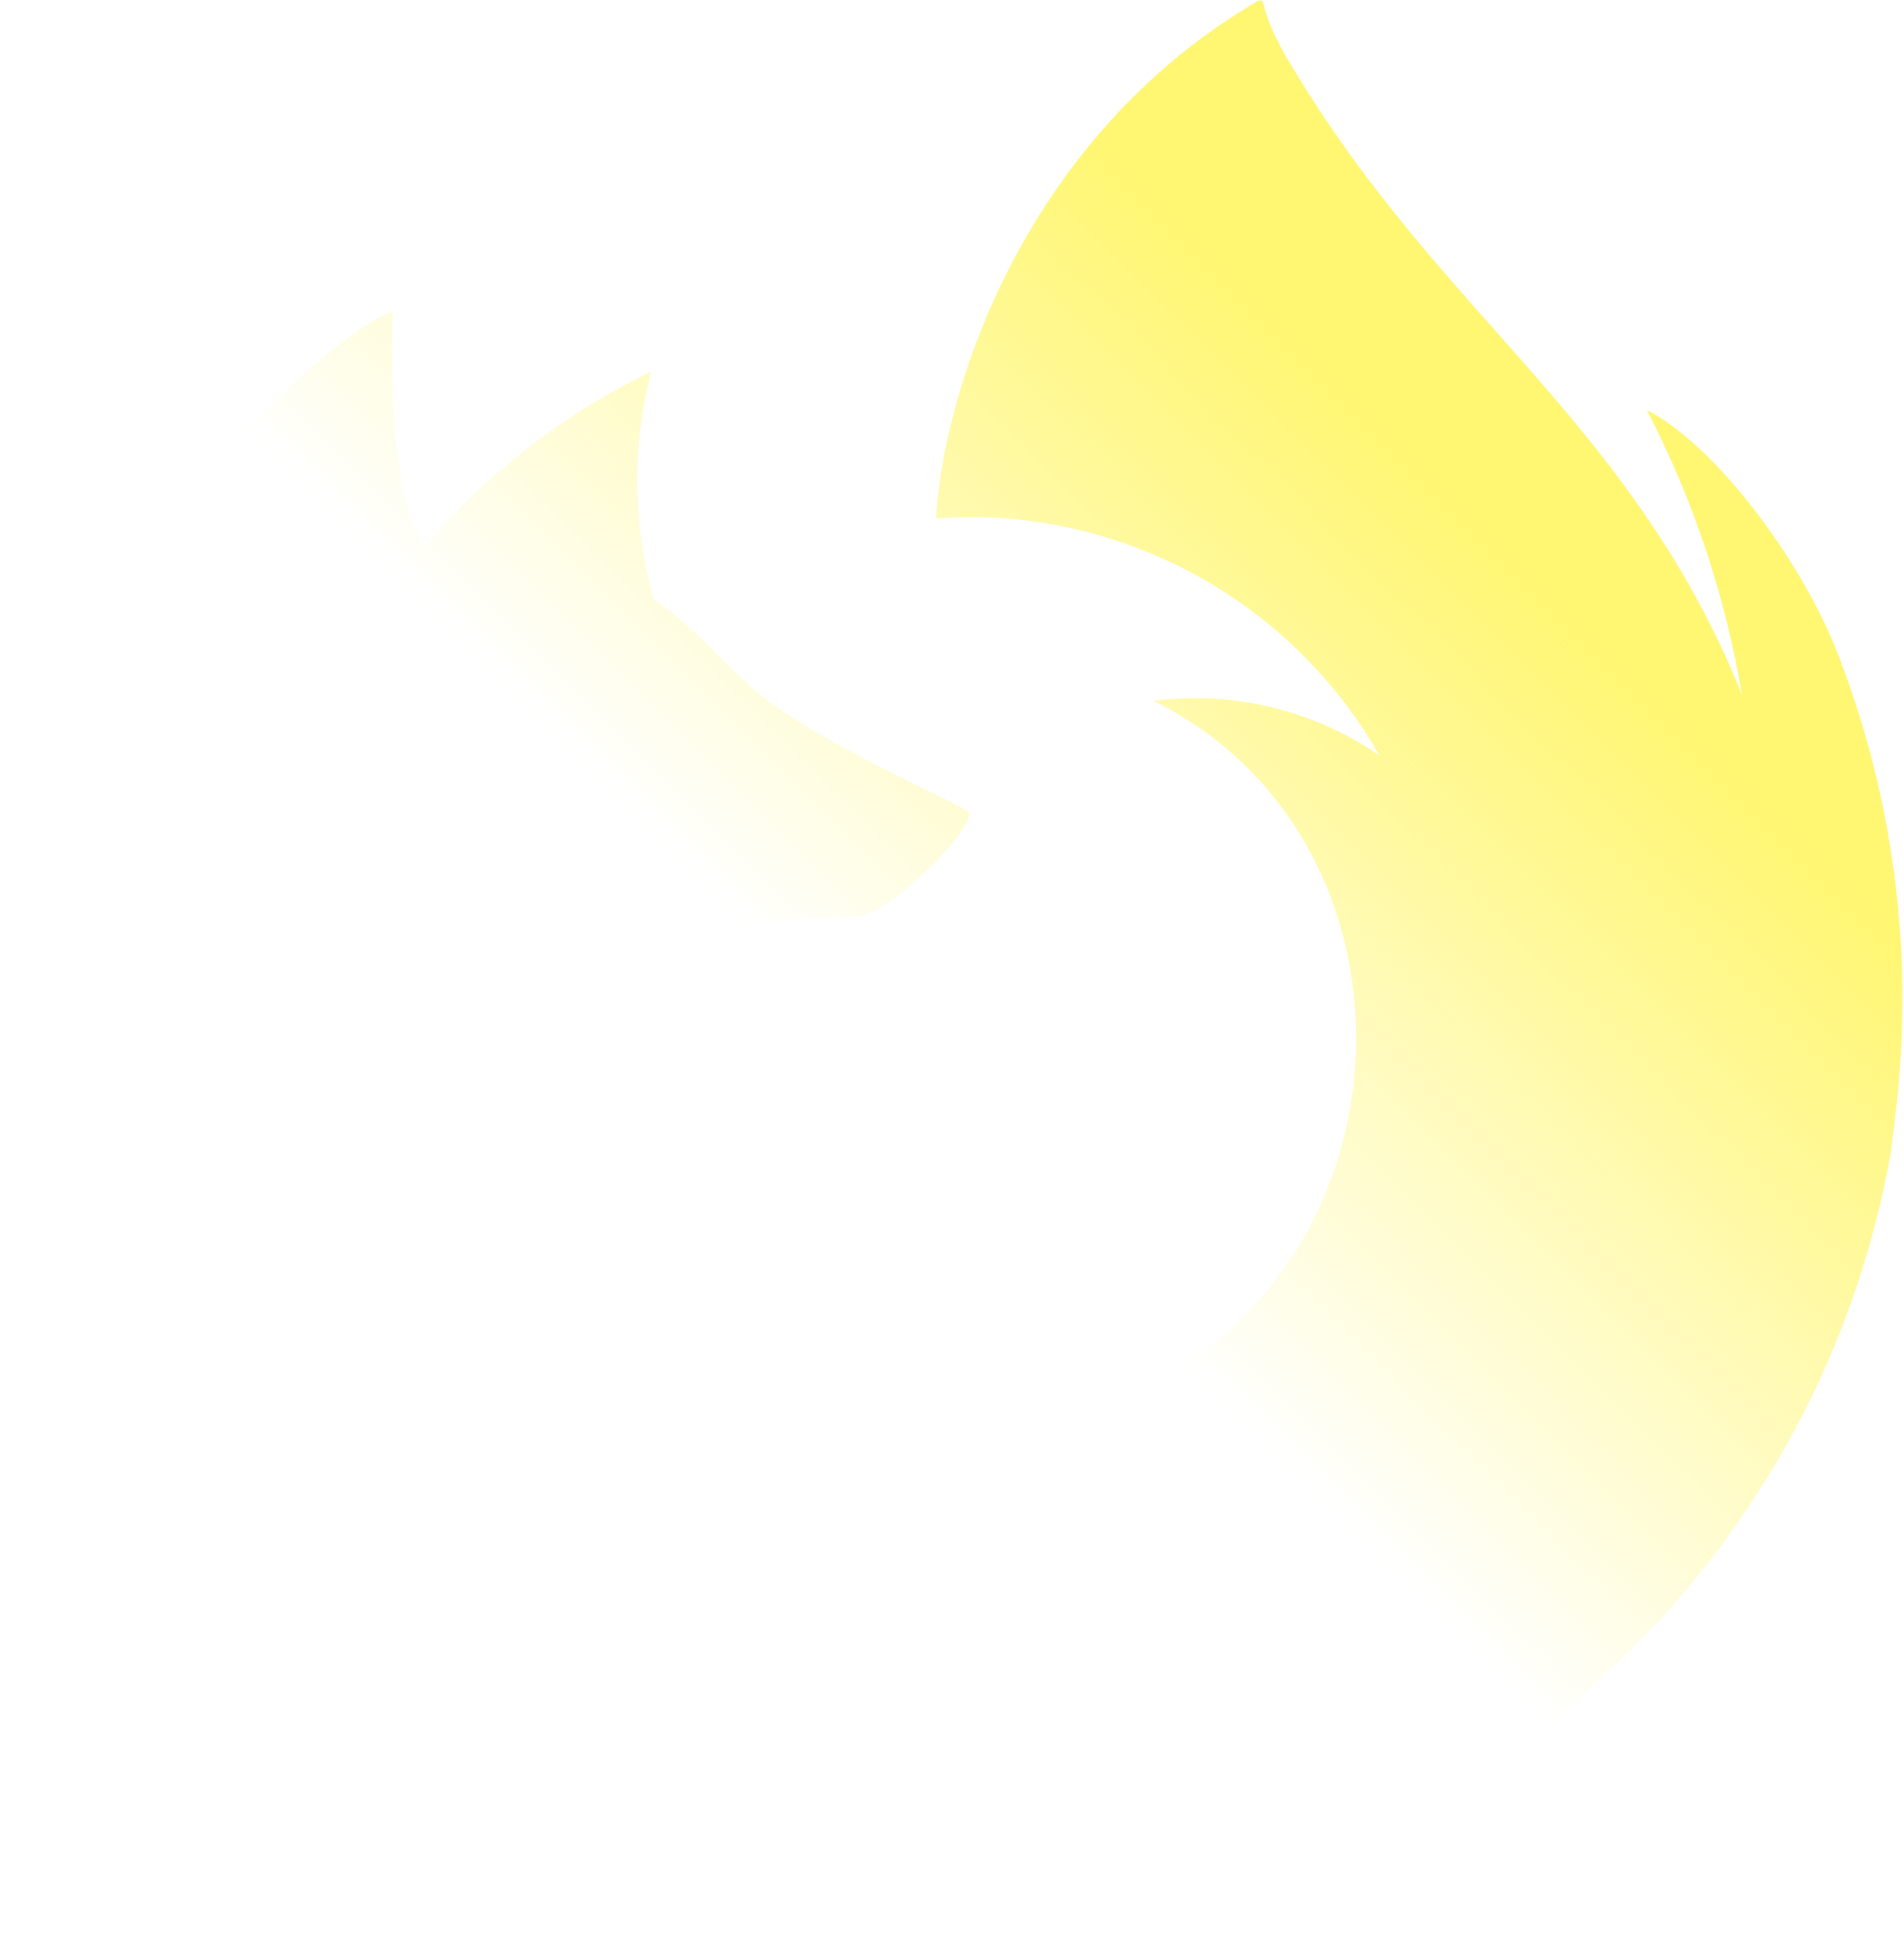
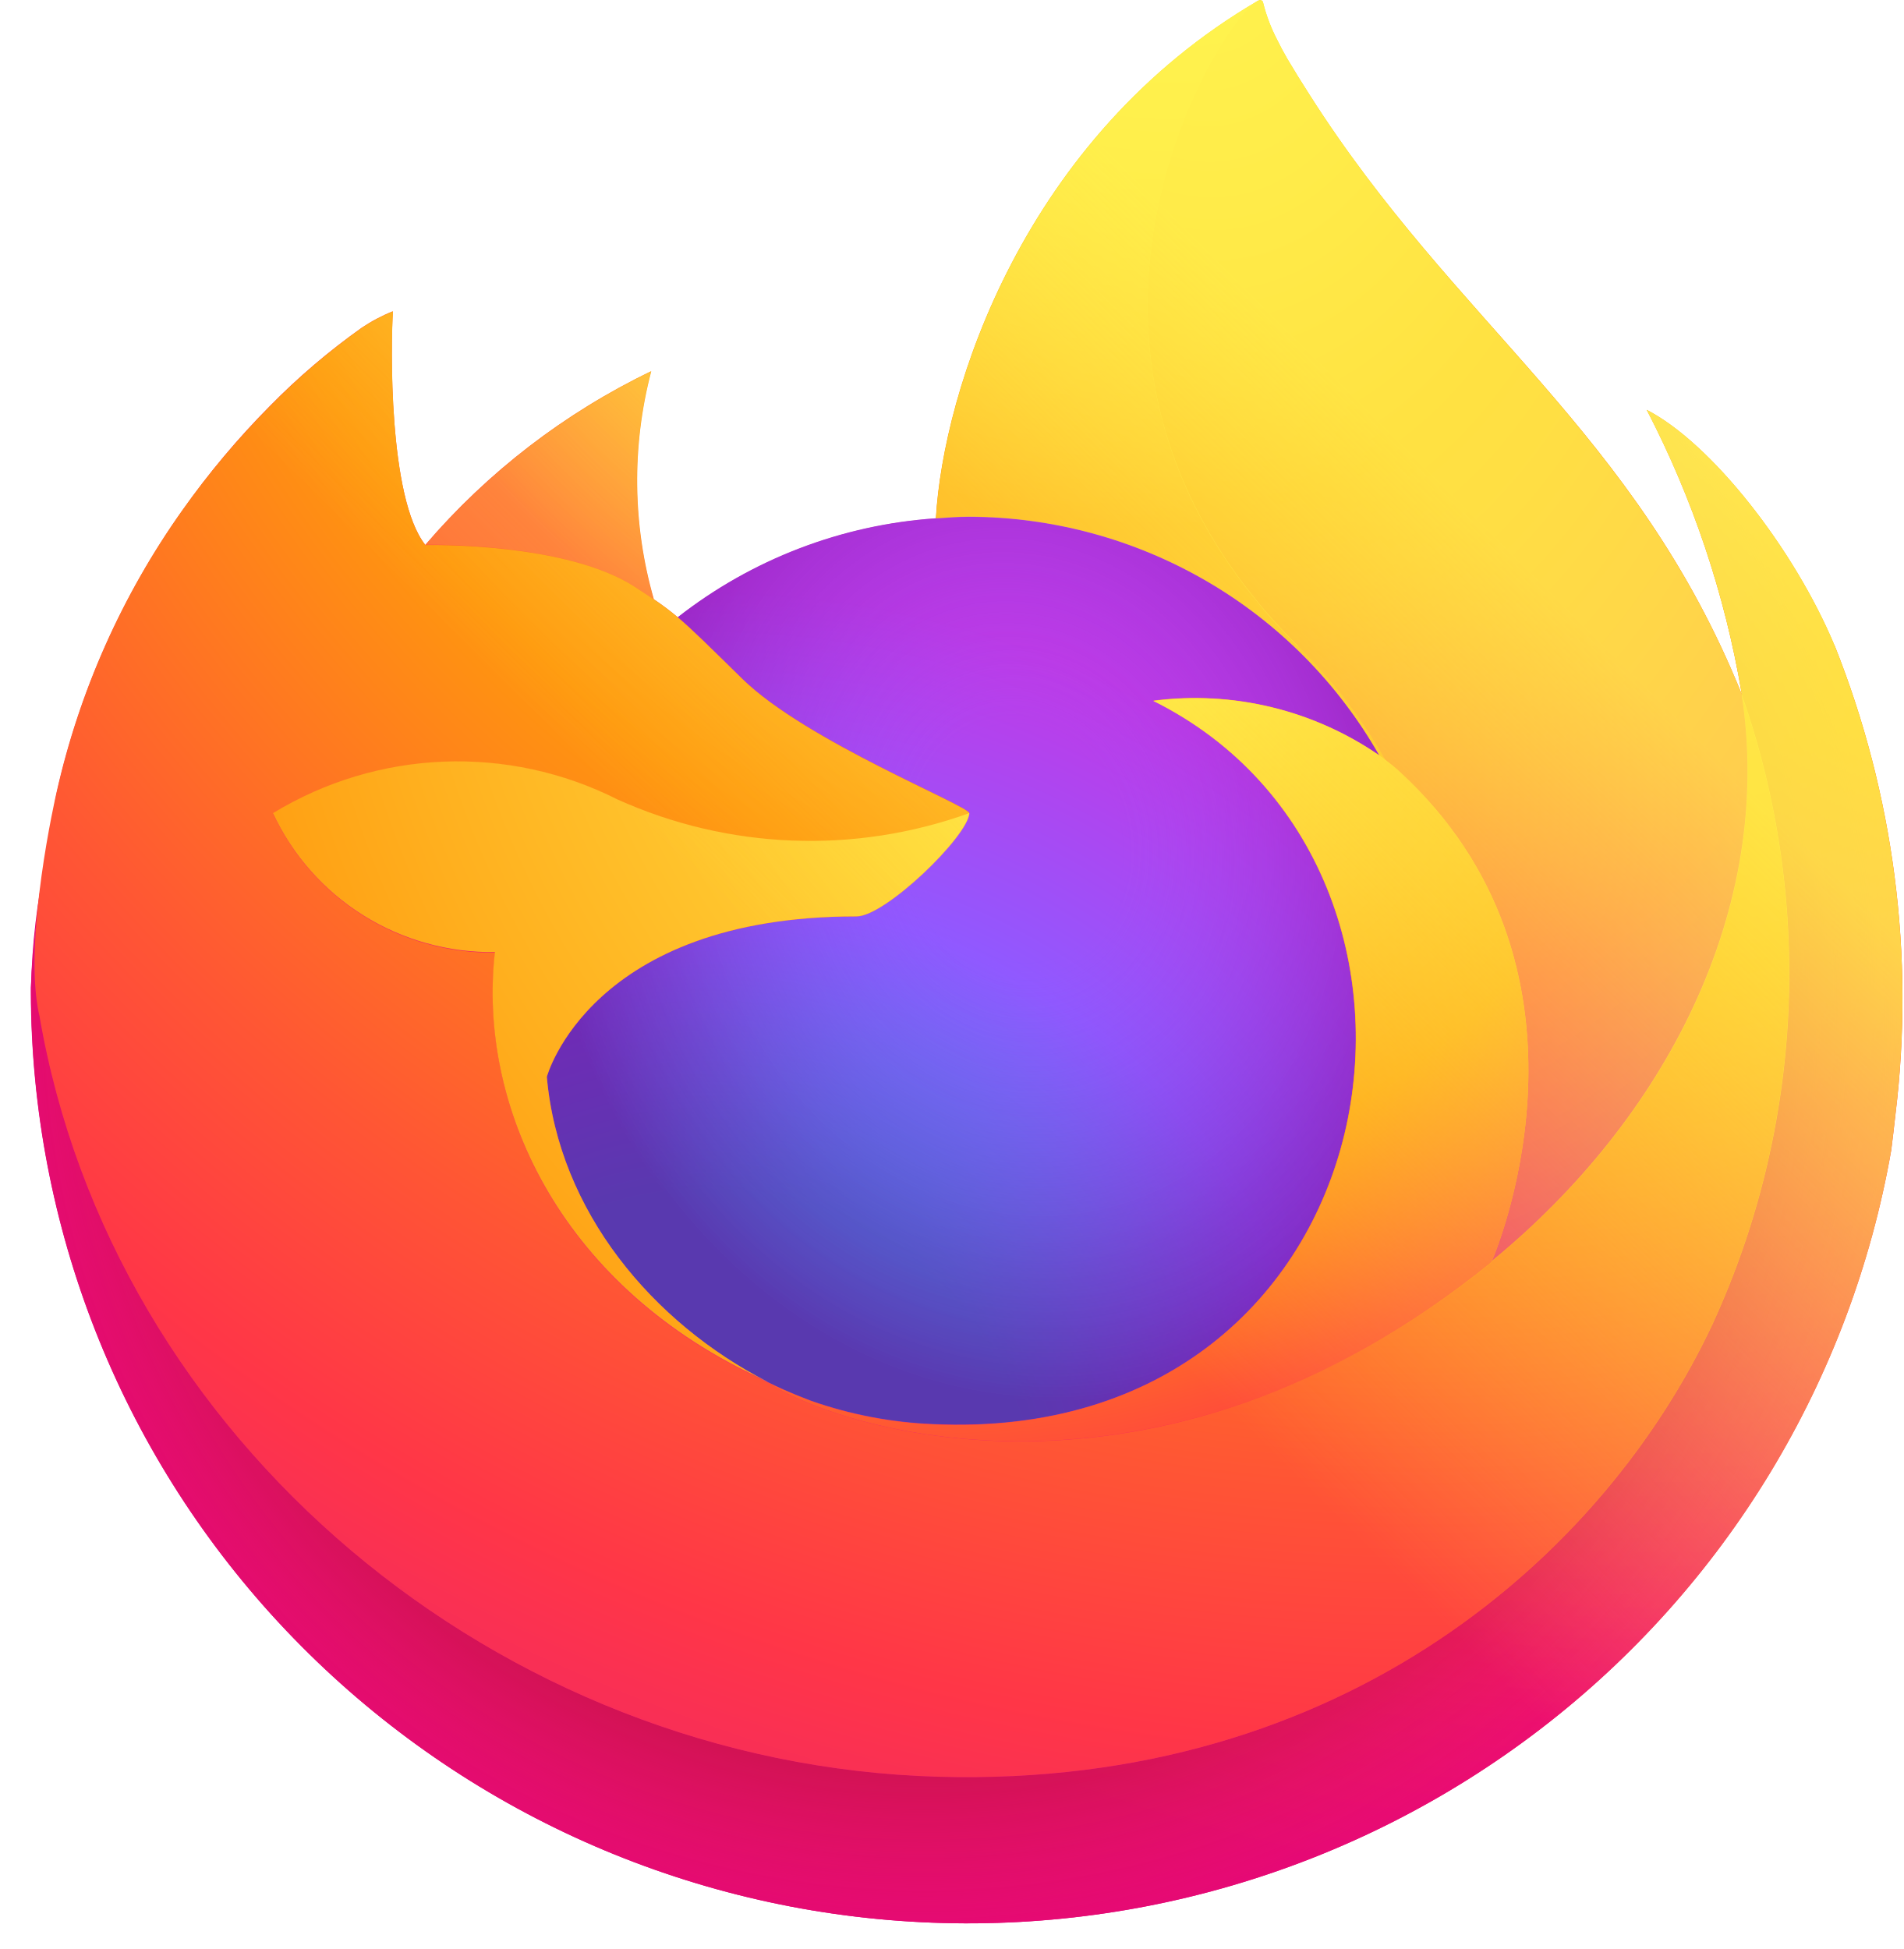
<svg xmlns="http://www.w3.org/2000/svg" width="42" height="43" fill="none">
-   <path d="M40.474 14.25c-.898-2.15-2.72-4.473-4.147-5.207a21.3 21.3 0 0 1 2.093 6.242l.004.034c-2.337-5.795-6.298-8.136-9.535-13.226a24.915 24.915 0 0 1-.487-.787 6.451 6.451 0 0 1-.228-.425 3.73 3.73 0 0 1-.308-.815.053.053 0 0 0-.047-.053.074.074 0 0 0-.04 0c-.002 0-.006.005-.01.006l-.014.008.008-.014C22.57 3.04 20.808 8.638 20.648 11.44c.241-.016.48-.037.727-.037a10.47 10.47 0 0 1 5.24 1.417 10.404 10.404 0 0 1 3.815 3.847 7.163 7.163 0 0 0-4.983-1.205c7.434 3.7 5.44 16.437-4.864 15.96a9.232 9.232 0 0 1-2.69-.517 10.966 10.966 0 0 1-.606-.247c-.117-.053-.234-.106-.349-.166l.014.01c-.1-.048-.2-.098-.3-.15.096.046.187.096.286.14-2.524-1.298-4.608-3.752-4.869-6.73 0 0 .954-3.538 6.832-3.538.635 0 2.453-1.764 2.486-2.276-.008-.167-3.605-1.592-5.008-2.967-.75-.735-1.105-1.089-1.42-1.355a6.156 6.156 0 0 0-.534-.402 9.493 9.493 0 0 1-.058-5.028c-1.906.92-3.6 2.222-4.975 3.827h-.01c-.819-1.034-.761-4.44-.714-5.153-.242.097-.474.22-.69.365a15.03 15.03 0 0 0-2.02 1.722 17.985 17.985 0 0 0-1.933 2.307v.004-.004a17.33 17.33 0 0 0-2.773 6.23l-.028.137a34.9 34.9 0 0 0-.238 1.297c-.16.95-.261 1.907-.305 2.868v.106a20.516 20.516 0 0 0 5.46 13.892 20.71 20.71 0 0 0 13.457 6.569 20.742 20.742 0 0 0 14.38-4.21A20.554 20.554 0 0 0 41.72 25.38c.035-.265.063-.528.094-.796a21.06 21.06 0 0 0-1.34-10.333v-.001Zm-2.05 1.056.003.022-.004-.021Z" fill="url(#a)" />
+   <path d="M40.474 14.25c-.898-2.15-2.72-4.473-4.147-5.207a21.298 21.298 0 0 1 2.093 6.242l.004.034c-2.337-5.795-6.298-8.136-9.536-13.226a24.916 24.916 0 0 1-.487-.787 6.498 6.498 0 0 1-.227-.425 3.73 3.73 0 0 1-.308-.815.053.053 0 0 0-.047-.053.074.074 0 0 0-.04 0c-.002 0-.006.005-.01.006l-.014.008.008-.014C22.57 3.04 20.807 8.638 20.648 11.44a10.37 10.37 0 0 0-5.69 2.182 6.172 6.172 0 0 0-.534-.402 9.493 9.493 0 0 1-.058-5.028c-1.906.92-3.6 2.222-4.975 3.827h-.01c-.819-1.034-.761-4.441-.714-5.153a3.7 3.7 0 0 0-.69.365 15.03 15.03 0 0 0-2.02 1.722 17.98 17.98 0 0 0-1.933 2.307v.004-.004a17.33 17.33 0 0 0-2.773 6.23l-.028.137c-.039.18-.18 1.087-.203 1.284 0 .015-.003.03-.005.045-.18.936-.293 1.884-.335 2.836v.106A20.517 20.517 0 0 0 6.139 35.79a20.71 20.71 0 0 0 13.458 6.569 20.742 20.742 0 0 0 14.38-4.21 20.554 20.554 0 0 0 7.741-12.773c.035-.265.063-.528.094-.796a21.061 21.061 0 0 0-1.34-10.333l.002.003ZM16.65 30.353c.097.046.188.096.287.14l.014.009c-.1-.048-.2-.098-.3-.15Zm21.775-15.028v-.02l.003.022-.003-.002Z" fill="url(#a)" />
+   <path d="M40.473 14.25c-.898-2.151-2.72-4.473-4.146-5.207a21.301 21.301 0 0 1 2.093 6.242v.02l.004.02a18.546 18.546 0 0 1-.643 13.885c-2.37 5.058-8.102 10.243-17.077 9.989-9.696-.274-18.24-7.436-19.834-16.814-.29-1.48 0-2.23.146-3.432-.2.934-.31 1.884-.332 2.839v.106A20.517 20.517 0 0 0 6.143 35.79 20.71 20.71 0 0 0 19.6 42.36a20.742 20.742 0 0 0 14.38-4.21 20.555 20.555 0 0 0 7.741-12.773c.035-.265.063-.528.094-.796a21.06 21.06 0 0 0-1.34-10.333l-.003.002Z" fill="url(#b)" />
+   <path d="M40.473 14.25c-.898-2.151-2.72-4.473-4.146-5.207a21.301 21.301 0 0 1 2.093 6.242v.02l.004.02a18.546 18.546 0 0 1-.643 13.885c-2.37 5.058-8.102 10.243-17.077 9.989-9.696-.274-18.24-7.436-19.834-16.814-.29-1.48 0-2.23.146-3.432-.2.934-.31 1.884-.332 2.839v.106A20.517 20.517 0 0 0 6.143 35.79 20.71 20.71 0 0 0 19.6 42.36a20.742 20.742 0 0 0 14.38-4.21 20.555 20.555 0 0 0 7.741-12.773c.035-.265.063-.528.094-.796a21.06 21.06 0 0 0-1.34-10.333l-.003.002Z" fill="url(#c)" />
+   <path d="m30.426 16.664.129.094a11.207 11.207 0 0 0-1.92-2.491C22.208 7.87 26.95.404 27.75.02L27.76.01c-5.192 3.025-6.955 8.624-7.115 11.427.241-.017.48-.037.726-.037a10.47 10.47 0 0 1 5.241 1.417 10.405 10.405 0 0 1 3.815 3.846v.001Z" fill="url(#d)" />
+   <path d="M21.381 17.943c-.034.512-1.85 2.276-2.486 2.276-5.877 0-6.832 3.539-6.832 3.539.26 2.98 2.347 5.435 4.87 6.73.114.059.231.113.348.165.202.09.405.172.607.248a9.233 9.233 0 0 0 2.69.516c10.303.48 12.298-12.26 4.863-15.96a7.163 7.163 0 0 1 4.983 1.205 10.406 10.406 0 0 0-3.814-3.847 10.47 10.47 0 0 0-5.241-1.417c-.246 0-.485.02-.727.037a10.37 10.37 0 0 0-5.69 2.182c.315.265.67.62 1.42 1.355 1.403 1.375 5 2.8 5.008 2.967l.001.004Z" fill="url(#e)" />
+   <path d="M21.381 17.943c-.034.512-1.85 2.276-2.486 2.276-5.877 0-6.832 3.539-6.832 3.539.26 2.98 2.347 5.435 4.87 6.73.114.059.231.113.348.165.202.09.405.172.607.248a9.233 9.233 0 0 0 2.69.516c10.303.48 12.298-12.26 4.863-15.96a7.163 7.163 0 0 1 4.983 1.205 10.406 10.406 0 0 0-3.814-3.847 10.47 10.47 0 0 0-5.241-1.417c-.246 0-.485.02-.727.037a10.37 10.37 0 0 0-5.69 2.182c.315.265.67.62 1.42 1.355 1.403 1.375 5 2.8 5.008 2.967l.001.004Z" fill="url(#f)" />
+   <path d="M13.99 12.938c.167.106.305.199.426.282a9.493 9.493 0 0 1-.058-5.028c-1.907.92-3.601 2.223-4.976 3.827.101-.002 3.1-.056 4.607.92Z" fill="url(#g)" />
+   <path d="M.866 22.386C2.462 31.764 11.005 38.929 20.701 39.2c8.975.252 14.708-4.933 17.076-9.989a18.547 18.547 0 0 0 .643-13.884v-.02c0-.015-.003-.024 0-.02l.004.035c.733 4.764-1.702 9.378-5.509 12.504l-.012.027c-7.418 6.013-14.517 3.627-15.951 2.653-.1-.047-.2-.097-.301-.149-4.325-2.057-6.112-5.976-5.728-9.34a5.326 5.326 0 0 1-2.904-.811 5.29 5.29 0 0 1-1.992-2.255 7.825 7.825 0 0 1 7.6-.303 10.339 10.339 0 0 0 7.76.303c-.009-.167-3.606-1.592-5.009-2.967-.749-.735-1.105-1.089-1.42-1.355a6.173 6.173 0 0 0-.533-.402c-.123-.083-.26-.174-.427-.282-1.507-.975-4.506-.922-4.605-.919h-.01c-.819-1.033-.761-4.44-.714-5.152a3.7 3.7 0 0 0-.69.364c-.723.514-1.4 1.09-2.02 1.722a17.98 17.98 0 0 0-1.94 2.302v.003-.003a17.33 17.33 0 0 0-2.774 6.23c-.01.043-.744 3.238-.382 4.895l.003-.001Z" fill="url(#h)" />
+   <path d="M28.634 14.265c.755.738 1.4 1.578 1.92 2.495.114.085.22.17.31.252 4.686 4.3 2.23 10.377 2.048 10.806 3.806-3.12 6.24-7.738 5.509-12.504-2.338-5.801-6.304-8.142-9.536-13.231a24.915 24.915 0 0 1-.487-.788 6.505 6.505 0 0 1-.227-.425 3.73 3.73 0 0 1-.309-.814.053.053 0 0 0-.047-.053.074.074 0 0 0-.039 0l-.01.005-.015.008c-.8.378-5.54 7.85.886 14.24l-.003.01Z" fill="url(#i)" />
+   <path d="M30.863 17.015a4.275 4.275 0 0 0-.31-.253c-.042-.031-.084-.063-.128-.094a7.162 7.162 0 0 0-4.984-1.204c7.434 3.699 5.44 16.437-4.863 15.96a9.232 9.232 0 0 1-2.69-.517 10.966 10.966 0 0 1-.607-.248c-.117-.053-.233-.106-.349-.165l.015.009c1.437.976 8.533 3.36 15.951-2.654l.012-.026c.185-.43 2.64-6.507-2.048-10.806l.001-.002Z" fill="url(#j)" />
+   <path d="M12.064 23.755s.954-3.538 6.832-3.538c.635 0 2.453-1.765 2.485-2.277a10.34 10.34 0 0 1-7.76-.303 7.828 7.828 0 0 0-7.599.303 5.29 5.29 0 0 0 1.992 2.255c.869.544 1.878.825 2.904.81-.383 3.364 1.404 7.282 5.728 9.341.097.046.187.096.287.14-2.525-1.297-4.609-3.752-4.87-6.73v-.001Z" fill="url(#k)" />
+   <path d="M40.474 14.25c-.898-2.15-2.72-4.473-4.147-5.207a21.3 21.3 0 0 1 2.093 6.242l.004.034c-2.337-5.795-6.298-8.136-9.535-13.226a24.915 24.915 0 0 1-.487-.787 6.451 6.451 0 0 1-.228-.425 3.73 3.73 0 0 1-.308-.815.053.053 0 0 0-.047-.053.074.074 0 0 0-.04 0c-.002 0-.006.005-.01.006l-.014.008.008-.014C22.57 3.04 20.808 8.638 20.648 11.44c.241-.016.48-.037.727-.037a10.47 10.47 0 0 1 5.24 1.417 10.404 10.404 0 0 1 3.815 3.847 7.163 7.163 0 0 0-4.983-1.205c7.434 3.7 5.44 16.437-4.864 15.96a9.232 9.232 0 0 1-2.69-.517 10.966 10.966 0 0 1-.606-.247c-.117-.053-.234-.106-.349-.166l.014.01c-.1-.048-.2-.098-.3-.15.096.046.187.096.286.14-2.524-1.298-4.608-3.752-4.869-6.73 0 0 .954-3.538 6.832-3.538.635 0 2.453-1.764 2.486-2.276-.008-.167-3.605-1.592-5.008-2.967-.75-.735-1.105-1.089-1.42-1.355a6.156 6.156 0 0 0-.534-.402 9.493 9.493 0 0 1-.058-5.028c-1.906.92-3.6 2.222-4.975 3.827h-.01c-.819-1.034-.761-4.44-.714-5.153-.242.097-.474.22-.69.365a15.03 15.03 0 0 0-2.02 1.722 17.985 17.985 0 0 0-1.933 2.307v.004-.004a17.33 17.33 0 0 0-2.773 6.23l-.028.137a34.9 34.9 0 0 0-.238 1.297c-.16.95-.261 1.907-.305 2.868v.106a20.516 20.516 0 0 0 5.46 13.892 20.71 20.71 0 0 0 13.457 6.569 20.742 20.742 0 0 0 14.38-4.21A20.554 20.554 0 0 0 41.72 25.38c.035-.265.063-.528.094-.796a21.06 21.06 0 0 0-1.34-10.333v-.001Zm-2.05 1.056.003.022-.004-.021Z" fill="url(#l)" />
  <defs>
-     <linearGradient id="a" x1="37.322" y1="6.409" x2="8.27" y2="35.607" gradientUnits="userSpaceOnUse">
+     <radialGradient id="b" cx="0" cy="0" r="1" gradientUnits="userSpaceOnUse" gradientTransform="matrix(43.0919 0 0 42.8837 36.41 4.786)">
+       <stop offset=".129" stop-color="#FFBD4F" />
+       <stop offset=".186" stop-color="#FFAC31" />
+       <stop offset=".247" stop-color="#FF9D17" />
+       <stop offset=".283" stop-color="#FF980E" />
+       <stop offset=".403" stop-color="#FF563B" />
+       <stop offset=".467" stop-color="#FF3750" />
+       <stop offset=".71" stop-color="#F5156C" />
+       <stop offset=".782" stop-color="#EB0878" />
+       <stop offset=".86" stop-color="#E50080" />
+     </radialGradient>
+     <radialGradient id="c" cx="0" cy="0" r="1" gradientUnits="userSpaceOnUse" gradientTransform="matrix(43.0919 0 0 42.8837 20.41 22.3)">
+       <stop offset=".3" stop-color="#960E18" />
+       <stop offset=".351" stop-color="#B11927" stop-opacity=".74" />
+       <stop offset=".435" stop-color="#DB293D" stop-opacity=".343" />
+       <stop offset=".497" stop-color="#F5334B" stop-opacity=".094" />
+       <stop offset=".53" stop-color="#FF3750" stop-opacity="0" />
+     </radialGradient>
+     <radialGradient id="d" cx="0" cy="0" r="1" gradientUnits="userSpaceOnUse" gradientTransform="matrix(31.215 0 0 31.0642 25.744 -4.767)">
+       <stop offset=".132" stop-color="#FFF44F" />
+       <stop offset=".252" stop-color="#FFDC3E" />
+       <stop offset=".506" stop-color="#FF9D12" />
+       <stop offset=".526" stop-color="#FF980E" />
+     </radialGradient>
+     <radialGradient id="e" cx="0" cy="0" r="1" gradientUnits="userSpaceOnUse" gradientTransform="matrix(20.5167 0 0 20.4176 15.61 33.446)">
+       <stop offset=".353" stop-color="#3A8EE6" />
+       <stop offset=".472" stop-color="#5C79F0" />
+       <stop offset=".669" stop-color="#9059FF" />
+       <stop offset="1" stop-color="#C139E6" />
+     </radialGradient>
+     <radialGradient id="f" cx="0" cy="0" r="1" gradientUnits="userSpaceOnUse" gradientTransform="matrix(10.57501 -2.54438 2.96603 12.3275 22.495 18.62)">
+       <stop offset=".206" stop-color="#9059FF" stop-opacity="0" />
+       <stop offset=".278" stop-color="#8C4FF3" stop-opacity=".064" />
+       <stop offset=".747" stop-color="#7716A8" stop-opacity=".45" />
+       <stop offset=".975" stop-color="#6E008B" stop-opacity=".6" />
+     </radialGradient>
+     <radialGradient id="g" cx="0" cy="0" r="1" gradientUnits="userSpaceOnUse" gradientTransform="matrix(14.7622 0 0 14.6913 19.877 3.194)">
+       <stop stop-color="#FFE226" />
+       <stop offset=".121" stop-color="#FFDB27" />
+       <stop offset=".295" stop-color="#FFC82A" />
+       <stop offset=".502" stop-color="#FFA930" />
+       <stop offset=".732" stop-color="#FF7E37" />
+       <stop offset=".792" stop-color="#FF7139" />
+     </radialGradient>
+     <radialGradient id="h" cx="0" cy="0" r="1" gradientUnits="userSpaceOnUse" gradientTransform="matrix(62.9846 0 0 62.681 31.61 -6.36)">
+       <stop offset=".113" stop-color="#FFF44F" />
+       <stop offset=".456" stop-color="#FF980E" />
+       <stop offset=".622" stop-color="#FF5634" />
+       <stop offset=".716" stop-color="#FF3647" />
+       <stop offset=".904" stop-color="#E31587" />
+     </radialGradient>
+     <radialGradient id="i" cx="0" cy="0" r="1" gradientUnits="userSpaceOnUse" gradientTransform="matrix(4.84387 45.6798 -30.12123 3.19404 26.375 -2.884)">
+       <stop stop-color="#FFF44F" />
+       <stop offset=".06" stop-color="#FFE847" />
+       <stop offset=".168" stop-color="#FFC830" />
+       <stop offset=".304" stop-color="#FF980E" />
+       <stop offset=".356" stop-color="#FF8B16" />
+       <stop offset=".455" stop-color="#FF672A" />
+       <stop offset=".57" stop-color="#FF3647" />
+       <stop offset=".737" stop-color="#E31587" />
+     </radialGradient>
+     <radialGradient id="j" cx="0" cy="0" r="1" gradientUnits="userSpaceOnUse" gradientTransform="matrix(39.3161 0 0 39.1264 19.877 8.501)">
+       <stop offset=".137" stop-color="#FFF44F" />
+       <stop offset=".48" stop-color="#FF980E" />
+       <stop offset=".592" stop-color="#FF5634" />
+       <stop offset=".655" stop-color="#FF3647" />
+       <stop offset=".904" stop-color="#E31587" />
+     </radialGradient>
+     <radialGradient id="k" cx="0" cy="0" r="1" gradientUnits="userSpaceOnUse" gradientTransform="matrix(43.0333 0 0 42.8255 30.01 10.624)">
+       <stop offset=".094" stop-color="#FFF44F" />
+       <stop offset=".231" stop-color="#FFE141" />
+       <stop offset=".509" stop-color="#FFAF1E" />
+       <stop offset=".626" stop-color="#FF980E" />
+     </radialGradient>
+     <linearGradient id="a" x1="37.738" y1="6.584" x2="3.583" y2="39.697" gradientUnits="userSpaceOnUse">
+       <stop offset=".048" stop-color="#FFF44F" />
+       <stop offset=".111" stop-color="#FFE847" />
+       <stop offset=".225" stop-color="#FFC830" />
+       <stop offset=".368" stop-color="#FF980E" />
+       <stop offset=".401" stop-color="#FF8B16" />
+       <stop offset=".462" stop-color="#FF672A" />
+       <stop offset=".534" stop-color="#FF3647" />
+       <stop offset=".705" stop-color="#E31587" />
+     </linearGradient>
+     <linearGradient id="l" x1="37.322" y1="6.409" x2="8.27" y2="35.607" gradientUnits="userSpaceOnUse">
      <stop offset=".167" stop-color="#FFF44F" stop-opacity=".8" />
      <stop offset=".266" stop-color="#FFF44F" stop-opacity=".634" />
      <stop offset=".489" stop-color="#FFF44F" stop-opacity=".217" />
      <stop offset=".6" stop-color="#FFF44F" stop-opacity="0" />
    </linearGradient>
  </defs>
</svg>
